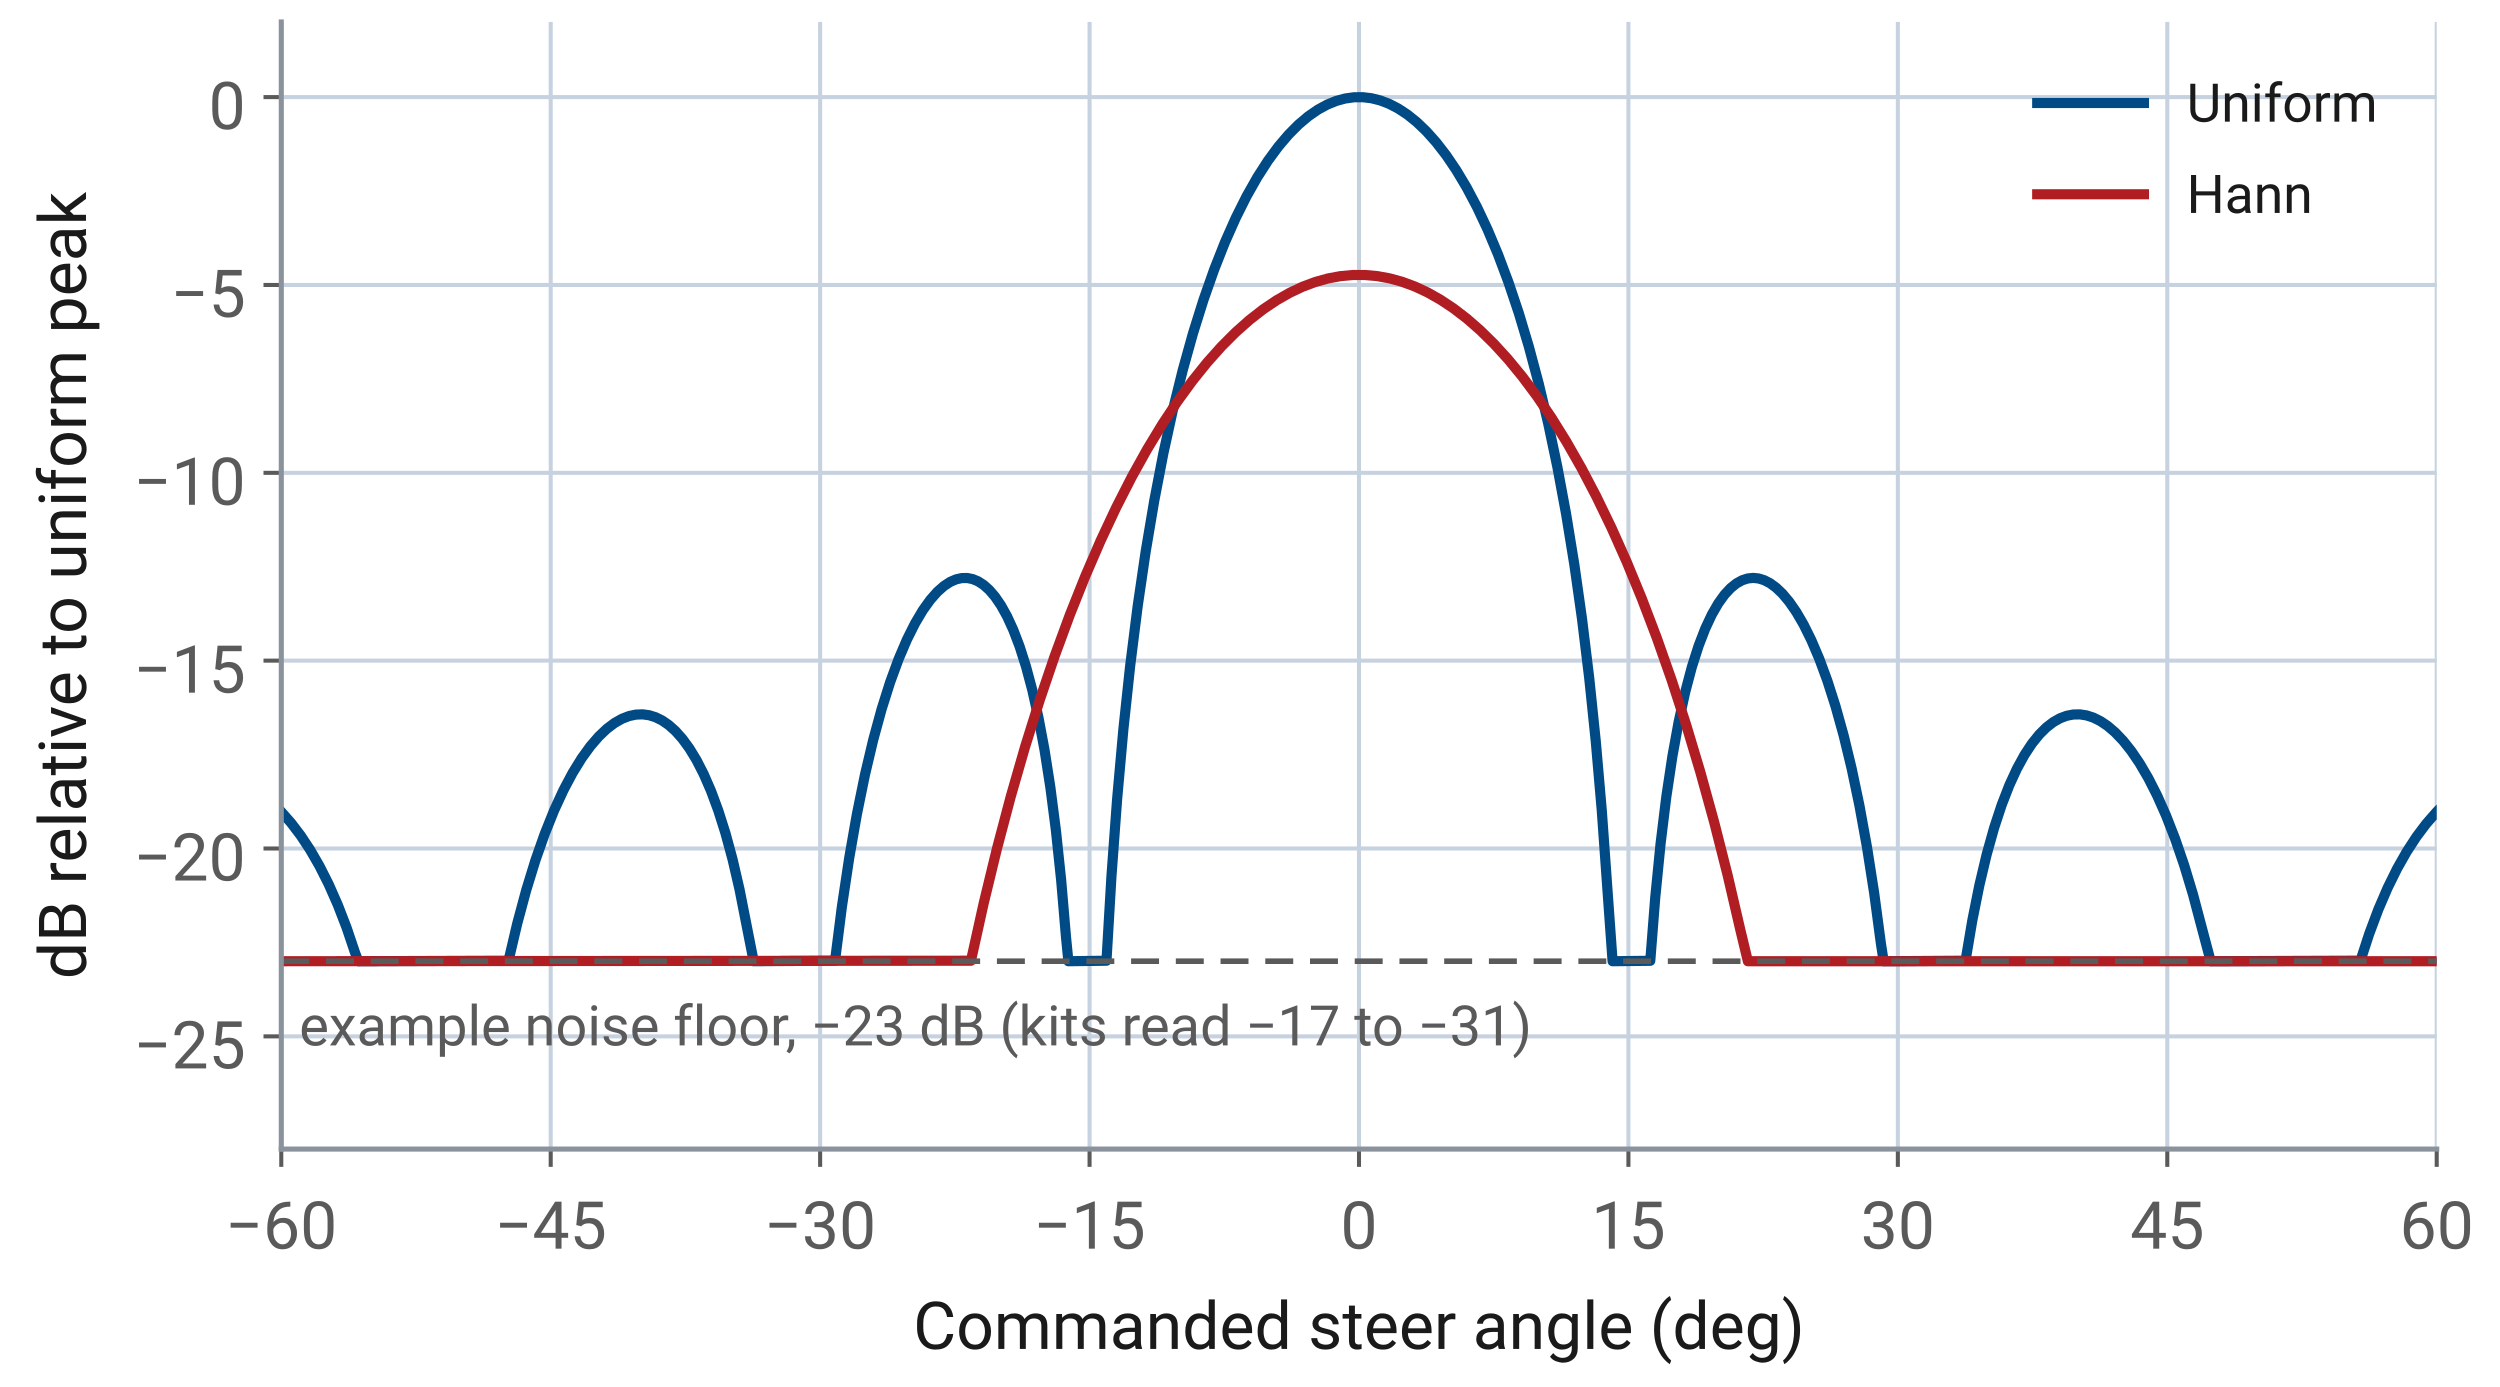
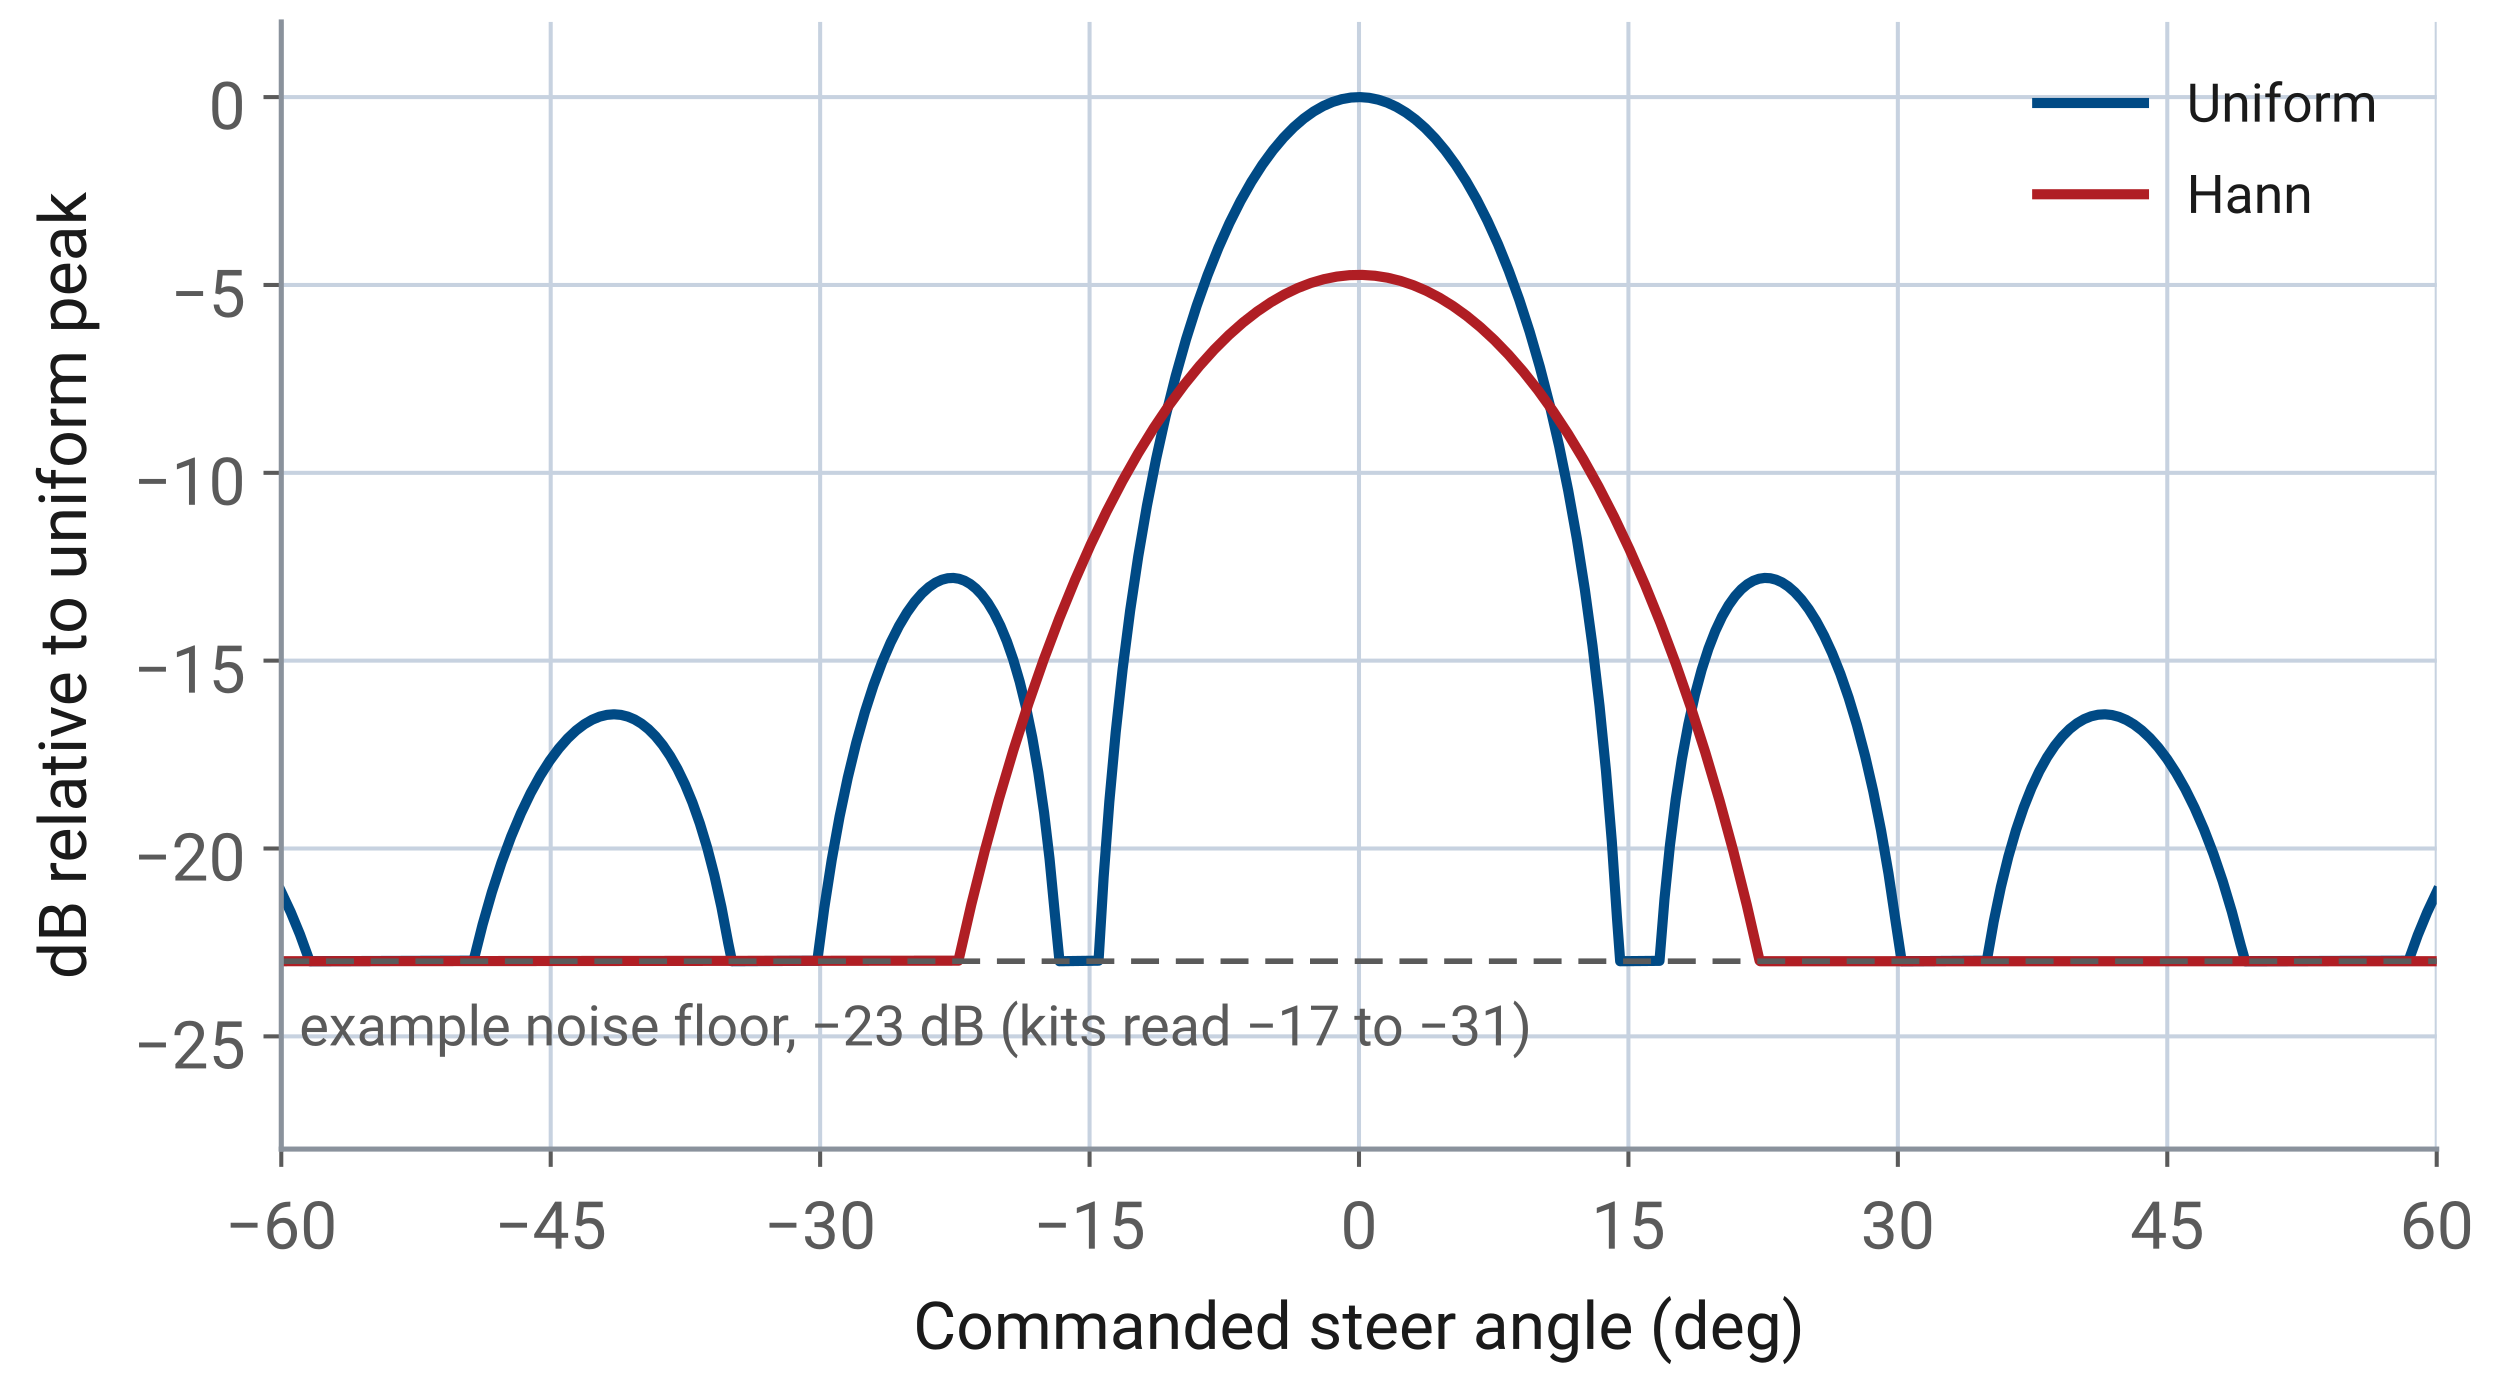
<svg xmlns="http://www.w3.org/2000/svg" xmlns:xlink="http://www.w3.org/1999/xlink" width="491.873pt" height="272.859pt" viewBox="0 0 491.873 272.859" version="1.1">
  <defs>
    <style type="text/css">*{stroke-linejoin: round; stroke-linecap: butt}</style>
  </defs>
  <g id="figure_1">
    <g id="patch_1">
      <path d="M 0 272.859  L 491.873 272.859  L 491.873 0  L 0 0  L 0 272.859  z " style="fill: none" />
    </g>
    <g id="axes_1">
      <g id="patch_2">
        <path d="M 55.341 226.08  L 479.421 226.08  L 479.421 4.32  L 55.341 4.32  L 55.341 226.08  z " style="fill: none" />
      </g>
      <g id="matplotlib.axis_1">
        <g id="xtick_1">
          <g id="line2d_1">
-             <path d="M 55.341 226.08  L 55.341 4.32  " clip-path="url(#pc468fbc22d)" style="fill: none; stroke: #c7d2e0; stroke-width: 0.8; stroke-linecap: square" />
+             <path d="M 55.341 226.08  L 55.341 4.32  " clip-path="url(#p405f46ace7)" style="fill: none; stroke: #c7d2e0; stroke-width: 0.8; stroke-linecap: square" />
          </g>
          <g id="line2d_2">
            <defs>
-               <path id="m054ef8d9ee" d="M 0 0  L 0 3.5  " style="stroke: #5a5a5a; stroke-width: 0.8" />
+               <path id="mdbad3b40ba" d="M 0 0  L 0 3.5  " style="stroke: #5a5a5a; stroke-width: 0.8" />
            </defs>
            <g>
-               <use xlink:href="#m054ef8d9ee" x="55.341" y="226.08" style="fill: #5a5a5a; stroke: #5a5a5a; stroke-width: 0.8" />
+               <use xlink:href="#mdbad3b40ba" x="55.341" y="226.08" style="fill: #5a5a5a; stroke: #5a5a5a; stroke-width: 0.8" />
            </g>
          </g>
          <g id="text_1">
            <text style="font-size: 13px; font-family:'Source Sans Pro', 'Segoe UI', Roboto, Helvetica, Arial, sans-serif; text-anchor: middle; fill: #5a5a5a" x="55.341" y="245.674" transform="rotate(-0 55.34121 245.6738)">−60</text>
          </g>
        </g>
        <g id="xtick_2">
          <g id="line2d_3">
-             <path d="M 108.351 226.08  L 108.351 4.32  " clip-path="url(#pc468fbc22d)" style="fill: none; stroke: #c7d2e0; stroke-width: 0.8; stroke-linecap: square" />
+             <path d="M 108.351 226.08  L 108.351 4.32  " clip-path="url(#p405f46ace7)" style="fill: none; stroke: #c7d2e0; stroke-width: 0.8; stroke-linecap: square" />
          </g>
          <g id="line2d_4">
            <g>
-               <use xlink:href="#m054ef8d9ee" x="108.351" y="226.08" style="fill: #5a5a5a; stroke: #5a5a5a; stroke-width: 0.8" />
+               <use xlink:href="#mdbad3b40ba" x="108.351" y="226.08" style="fill: #5a5a5a; stroke: #5a5a5a; stroke-width: 0.8" />
            </g>
          </g>
          <g id="text_2">
            <text style="font-size: 13px; font-family:'Source Sans Pro', 'Segoe UI', Roboto, Helvetica, Arial, sans-serif; text-anchor: middle; fill: #5a5a5a" x="108.351" y="245.674" transform="rotate(-0 108.3512 245.6738)">−45</text>
          </g>
        </g>
        <g id="xtick_3">
          <g id="line2d_5">
-             <path d="M 161.361 226.08  L 161.361 4.32  " clip-path="url(#pc468fbc22d)" style="fill: none; stroke: #c7d2e0; stroke-width: 0.8; stroke-linecap: square" />
+             <path d="M 161.361 226.08  L 161.361 4.32  " clip-path="url(#p405f46ace7)" style="fill: none; stroke: #c7d2e0; stroke-width: 0.8; stroke-linecap: square" />
          </g>
          <g id="line2d_6">
            <g>
-               <use xlink:href="#m054ef8d9ee" x="161.361" y="226.08" style="fill: #5a5a5a; stroke: #5a5a5a; stroke-width: 0.8" />
+               <use xlink:href="#mdbad3b40ba" x="161.361" y="226.08" style="fill: #5a5a5a; stroke: #5a5a5a; stroke-width: 0.8" />
            </g>
          </g>
          <g id="text_3">
            <text style="font-size: 13px; font-family:'Source Sans Pro', 'Segoe UI', Roboto, Helvetica, Arial, sans-serif; text-anchor: middle; fill: #5a5a5a" x="161.361" y="245.674" transform="rotate(-0 161.3612 245.6738)">−30</text>
          </g>
        </g>
        <g id="xtick_4">
          <g id="line2d_7">
-             <path d="M 214.371 226.08  L 214.371 4.32  " clip-path="url(#pc468fbc22d)" style="fill: none; stroke: #c7d2e0; stroke-width: 0.8; stroke-linecap: square" />
+             <path d="M 214.371 226.08  L 214.371 4.32  " clip-path="url(#p405f46ace7)" style="fill: none; stroke: #c7d2e0; stroke-width: 0.8; stroke-linecap: square" />
          </g>
          <g id="line2d_8">
            <g>
-               <use xlink:href="#m054ef8d9ee" x="214.371" y="226.08" style="fill: #5a5a5a; stroke: #5a5a5a; stroke-width: 0.8" />
+               <use xlink:href="#mdbad3b40ba" x="214.371" y="226.08" style="fill: #5a5a5a; stroke: #5a5a5a; stroke-width: 0.8" />
            </g>
          </g>
          <g id="text_4">
            <text style="font-size: 13px; font-family:'Source Sans Pro', 'Segoe UI', Roboto, Helvetica, Arial, sans-serif; text-anchor: middle; fill: #5a5a5a" x="214.371" y="245.674" transform="rotate(-0 214.3712 245.6738)">−15</text>
          </g>
        </g>
        <g id="xtick_5">
          <g id="line2d_9">
-             <path d="M 267.381 226.08  L 267.381 4.32  " clip-path="url(#pc468fbc22d)" style="fill: none; stroke: #c7d2e0; stroke-width: 0.8; stroke-linecap: square" />
+             <path d="M 267.381 226.08  L 267.381 4.32  " clip-path="url(#p405f46ace7)" style="fill: none; stroke: #c7d2e0; stroke-width: 0.8; stroke-linecap: square" />
          </g>
          <g id="line2d_10">
            <g>
-               <use xlink:href="#m054ef8d9ee" x="267.381" y="226.08" style="fill: #5a5a5a; stroke: #5a5a5a; stroke-width: 0.8" />
+               <use xlink:href="#mdbad3b40ba" x="267.381" y="226.08" style="fill: #5a5a5a; stroke: #5a5a5a; stroke-width: 0.8" />
            </g>
          </g>
          <g id="text_5">
            <text style="font-size: 13px; font-family:'Source Sans Pro', 'Segoe UI', Roboto, Helvetica, Arial, sans-serif; text-anchor: middle; fill: #5a5a5a" x="267.381" y="245.674" transform="rotate(-0 267.3812 245.6738)">0</text>
          </g>
        </g>
        <g id="xtick_6">
          <g id="line2d_11">
-             <path d="M 320.391 226.08  L 320.391 4.32  " clip-path="url(#pc468fbc22d)" style="fill: none; stroke: #c7d2e0; stroke-width: 0.8; stroke-linecap: square" />
+             <path d="M 320.391 226.08  L 320.391 4.32  " clip-path="url(#p405f46ace7)" style="fill: none; stroke: #c7d2e0; stroke-width: 0.8; stroke-linecap: square" />
          </g>
          <g id="line2d_12">
            <g>
-               <use xlink:href="#m054ef8d9ee" x="320.391" y="226.08" style="fill: #5a5a5a; stroke: #5a5a5a; stroke-width: 0.8" />
+               <use xlink:href="#mdbad3b40ba" x="320.391" y="226.08" style="fill: #5a5a5a; stroke: #5a5a5a; stroke-width: 0.8" />
            </g>
          </g>
          <g id="text_6">
            <text style="font-size: 13px; font-family:'Source Sans Pro', 'Segoe UI', Roboto, Helvetica, Arial, sans-serif; text-anchor: middle; fill: #5a5a5a" x="320.391" y="245.674" transform="rotate(-0 320.3912 245.6738)">15</text>
          </g>
        </g>
        <g id="xtick_7">
          <g id="line2d_13">
-             <path d="M 373.401 226.08  L 373.401 4.32  " clip-path="url(#pc468fbc22d)" style="fill: none; stroke: #c7d2e0; stroke-width: 0.8; stroke-linecap: square" />
+             <path d="M 373.401 226.08  L 373.401 4.32  " clip-path="url(#p405f46ace7)" style="fill: none; stroke: #c7d2e0; stroke-width: 0.8; stroke-linecap: square" />
          </g>
          <g id="line2d_14">
            <g>
-               <use xlink:href="#m054ef8d9ee" x="373.401" y="226.08" style="fill: #5a5a5a; stroke: #5a5a5a; stroke-width: 0.8" />
+               <use xlink:href="#mdbad3b40ba" x="373.401" y="226.08" style="fill: #5a5a5a; stroke: #5a5a5a; stroke-width: 0.8" />
            </g>
          </g>
          <g id="text_7">
            <text style="font-size: 13px; font-family:'Source Sans Pro', 'Segoe UI', Roboto, Helvetica, Arial, sans-serif; text-anchor: middle; fill: #5a5a5a" x="373.401" y="245.674" transform="rotate(-0 373.4012 245.6738)">30</text>
          </g>
        </g>
        <g id="xtick_8">
          <g id="line2d_15">
-             <path d="M 426.411 226.08  L 426.411 4.32  " clip-path="url(#pc468fbc22d)" style="fill: none; stroke: #c7d2e0; stroke-width: 0.8; stroke-linecap: square" />
+             <path d="M 426.411 226.08  L 426.411 4.32  " clip-path="url(#p405f46ace7)" style="fill: none; stroke: #c7d2e0; stroke-width: 0.8; stroke-linecap: square" />
          </g>
          <g id="line2d_16">
            <g>
-               <use xlink:href="#m054ef8d9ee" x="426.411" y="226.08" style="fill: #5a5a5a; stroke: #5a5a5a; stroke-width: 0.8" />
+               <use xlink:href="#mdbad3b40ba" x="426.411" y="226.08" style="fill: #5a5a5a; stroke: #5a5a5a; stroke-width: 0.8" />
            </g>
          </g>
          <g id="text_8">
            <text style="font-size: 13px; font-family:'Source Sans Pro', 'Segoe UI', Roboto, Helvetica, Arial, sans-serif; text-anchor: middle; fill: #5a5a5a" x="426.411" y="245.674" transform="rotate(-0 426.4112 245.6738)">45</text>
          </g>
        </g>
        <g id="xtick_9">
          <g id="line2d_17">
-             <path d="M 479.421 226.08  L 479.421 4.32  " clip-path="url(#pc468fbc22d)" style="fill: none; stroke: #c7d2e0; stroke-width: 0.8; stroke-linecap: square" />
+             <path d="M 479.421 226.08  L 479.421 4.32  " clip-path="url(#p405f46ace7)" style="fill: none; stroke: #c7d2e0; stroke-width: 0.8; stroke-linecap: square" />
          </g>
          <g id="line2d_18">
            <g>
-               <use xlink:href="#m054ef8d9ee" x="479.421" y="226.08" style="fill: #5a5a5a; stroke: #5a5a5a; stroke-width: 0.8" />
+               <use xlink:href="#mdbad3b40ba" x="479.421" y="226.08" style="fill: #5a5a5a; stroke: #5a5a5a; stroke-width: 0.8" />
            </g>
          </g>
          <g id="text_9">
            <text style="font-size: 13px; font-family:'Source Sans Pro', 'Segoe UI', Roboto, Helvetica, Arial, sans-serif; text-anchor: middle; fill: #5a5a5a" x="479.421" y="245.674" transform="rotate(-0 479.4212 245.6738)">60</text>
          </g>
        </g>
        <g id="text_10">
          <text style="font-size: 13px; font-family:'Source Sans Pro', 'Segoe UI', Roboto, Helvetica, Arial, sans-serif; text-anchor: middle; fill: #1a1a1a" x="267.381" y="265.403" transform="rotate(-0 267.3812 265.4032)">Commanded steer angle  (deg)</text>
        </g>
      </g>
      <g id="matplotlib.axis_2">
        <g id="ytick_1">
          <g id="line2d_19">
-             <path d="M 55.341 203.904  L 479.421 203.904  " clip-path="url(#pc468fbc22d)" style="fill: none; stroke: #c7d2e0; stroke-width: 0.8; stroke-linecap: square" />
+             <path d="M 55.341 203.904  L 479.421 203.904  " clip-path="url(#p405f46ace7)" style="fill: none; stroke: #c7d2e0; stroke-width: 0.8; stroke-linecap: square" />
          </g>
          <g id="line2d_20">
            <defs>
-               <path id="m43e80d37d2" d="M 0 0  L -3.5 0  " style="stroke: #5a5a5a; stroke-width: 0.8" />
+               <path id="mbbbc97662f" d="M 0 0  L -3.5 0  " style="stroke: #5a5a5a; stroke-width: 0.8" />
            </defs>
            <g>
-               <use xlink:href="#m43e80d37d2" x="55.341" y="203.904" style="fill: #5a5a5a; stroke: #5a5a5a; stroke-width: 0.8" />
+               <use xlink:href="#mbbbc97662f" x="55.341" y="203.904" style="fill: #5a5a5a; stroke: #5a5a5a; stroke-width: 0.8" />
            </g>
          </g>
          <g id="text_11">
            <text style="font-size: 13px; font-family:'Source Sans Pro', 'Segoe UI', Roboto, Helvetica, Arial, sans-serif; text-anchor: end; fill: #5a5a5a" x="48.341" y="210.201" transform="rotate(-0 48.34121 210.2009)">−25</text>
          </g>
        </g>
        <g id="ytick_2">
          <g id="line2d_21">
-             <path d="M 55.341 166.944  L 479.421 166.944  " clip-path="url(#pc468fbc22d)" style="fill: none; stroke: #c7d2e0; stroke-width: 0.8; stroke-linecap: square" />
+             <path d="M 55.341 166.944  L 479.421 166.944  " clip-path="url(#p405f46ace7)" style="fill: none; stroke: #c7d2e0; stroke-width: 0.8; stroke-linecap: square" />
          </g>
          <g id="line2d_22">
            <g>
-               <use xlink:href="#m43e80d37d2" x="55.341" y="166.944" style="fill: #5a5a5a; stroke: #5a5a5a; stroke-width: 0.8" />
+               <use xlink:href="#mbbbc97662f" x="55.341" y="166.944" style="fill: #5a5a5a; stroke: #5a5a5a; stroke-width: 0.8" />
            </g>
          </g>
          <g id="text_12">
            <text style="font-size: 13px; font-family:'Source Sans Pro', 'Segoe UI', Roboto, Helvetica, Arial, sans-serif; text-anchor: end; fill: #5a5a5a" x="48.341" y="173.241" transform="rotate(-0 48.34121 173.2409)">−20</text>
          </g>
        </g>
        <g id="ytick_3">
          <g id="line2d_23">
-             <path d="M 55.341 129.984  L 479.421 129.984  " clip-path="url(#pc468fbc22d)" style="fill: none; stroke: #c7d2e0; stroke-width: 0.8; stroke-linecap: square" />
+             <path d="M 55.341 129.984  L 479.421 129.984  " clip-path="url(#p405f46ace7)" style="fill: none; stroke: #c7d2e0; stroke-width: 0.8; stroke-linecap: square" />
          </g>
          <g id="line2d_24">
            <g>
-               <use xlink:href="#m43e80d37d2" x="55.341" y="129.984" style="fill: #5a5a5a; stroke: #5a5a5a; stroke-width: 0.8" />
+               <use xlink:href="#mbbbc97662f" x="55.341" y="129.984" style="fill: #5a5a5a; stroke: #5a5a5a; stroke-width: 0.8" />
            </g>
          </g>
          <g id="text_13">
            <text style="font-size: 13px; font-family:'Source Sans Pro', 'Segoe UI', Roboto, Helvetica, Arial, sans-serif; text-anchor: end; fill: #5a5a5a" x="48.341" y="136.281" transform="rotate(-0 48.34121 136.2809)">−15</text>
          </g>
        </g>
        <g id="ytick_4">
          <g id="line2d_25">
-             <path d="M 55.341 93.024  L 479.421 93.024  " clip-path="url(#pc468fbc22d)" style="fill: none; stroke: #c7d2e0; stroke-width: 0.8; stroke-linecap: square" />
+             <path d="M 55.341 93.024  L 479.421 93.024  " clip-path="url(#p405f46ace7)" style="fill: none; stroke: #c7d2e0; stroke-width: 0.8; stroke-linecap: square" />
          </g>
          <g id="line2d_26">
            <g>
-               <use xlink:href="#m43e80d37d2" x="55.341" y="93.024" style="fill: #5a5a5a; stroke: #5a5a5a; stroke-width: 0.8" />
+               <use xlink:href="#mbbbc97662f" x="55.341" y="93.024" style="fill: #5a5a5a; stroke: #5a5a5a; stroke-width: 0.8" />
            </g>
          </g>
          <g id="text_14">
            <text style="font-size: 13px; font-family:'Source Sans Pro', 'Segoe UI', Roboto, Helvetica, Arial, sans-serif; text-anchor: end; fill: #5a5a5a" x="48.341" y="99.321" transform="rotate(-0 48.34121 99.32088)">−10</text>
          </g>
        </g>
        <g id="ytick_5">
          <g id="line2d_27">
-             <path d="M 55.341 56.064  L 479.421 56.064  " clip-path="url(#pc468fbc22d)" style="fill: none; stroke: #c7d2e0; stroke-width: 0.8; stroke-linecap: square" />
+             <path d="M 55.341 56.064  L 479.421 56.064  " clip-path="url(#p405f46ace7)" style="fill: none; stroke: #c7d2e0; stroke-width: 0.8; stroke-linecap: square" />
          </g>
          <g id="line2d_28">
            <g>
-               <use xlink:href="#m43e80d37d2" x="55.341" y="56.064" style="fill: #5a5a5a; stroke: #5a5a5a; stroke-width: 0.8" />
+               <use xlink:href="#mbbbc97662f" x="55.341" y="56.064" style="fill: #5a5a5a; stroke: #5a5a5a; stroke-width: 0.8" />
            </g>
          </g>
          <g id="text_15">
            <text style="font-size: 13px; font-family:'Source Sans Pro', 'Segoe UI', Roboto, Helvetica, Arial, sans-serif; text-anchor: end; fill: #5a5a5a" x="48.341" y="62.361" transform="rotate(-0 48.34121 62.36088)">−5</text>
          </g>
        </g>
        <g id="ytick_6">
          <g id="line2d_29">
-             <path d="M 55.341 19.104  L 479.421 19.104  " clip-path="url(#pc468fbc22d)" style="fill: none; stroke: #c7d2e0; stroke-width: 0.8; stroke-linecap: square" />
+             <path d="M 55.341 19.104  L 479.421 19.104  " clip-path="url(#p405f46ace7)" style="fill: none; stroke: #c7d2e0; stroke-width: 0.8; stroke-linecap: square" />
          </g>
          <g id="line2d_30">
            <g>
-               <use xlink:href="#m43e80d37d2" x="55.341" y="19.104" style="fill: #5a5a5a; stroke: #5a5a5a; stroke-width: 0.8" />
+               <use xlink:href="#mbbbc97662f" x="55.341" y="19.104" style="fill: #5a5a5a; stroke: #5a5a5a; stroke-width: 0.8" />
            </g>
          </g>
          <g id="text_16">
            <text style="font-size: 13px; font-family:'Source Sans Pro', 'Segoe UI', Roboto, Helvetica, Arial, sans-serif; text-anchor: end; fill: #5a5a5a" x="48.341" y="25.401" transform="rotate(-0 48.34121 25.40087)">0</text>
          </g>
        </g>
        <g id="text_17">
          <text style="font-size: 13px; font-family:'Source Sans Pro', 'Segoe UI', Roboto, Helvetica, Arial, sans-serif; text-anchor: middle; fill: #1a1a1a" x="16.914" y="115.2" transform="rotate(-90 16.91375 115.2)">dB relative to uniform peak</text>
        </g>
      </g>
      <g id="line2d_31">
-         <path d="M 55.341 159.722  L 57.258 161.893  L 59.15 164.378  L 61.019 167.202  L 62.861 170.395  L 64.671 173.984  L 66.447 178.005  L 68.183 182.496  L 69.871 187.489  L 70.502 189.12  L 100.047 189.017  L 101.759 181.731  L 103.527 175.163  L 105.338 169.278  L 107.174 164.05  L 109.019 159.457  L 110.853 155.475  L 112.664 152.063  L 114.434 149.191  L 116.152 146.817  L 117.808 144.898  L 119.398 143.387  L 120.92 142.242  L 122.375 141.419  L 123.769 140.881  L 125.113 140.597  L 126.42 140.547  L 127.705 140.719  L 128.983 141.115  L 130.268 141.75  L 131.57 142.644  L 132.895 143.829  L 134.247 145.343  L 135.625 147.227  L 137.027 149.529  L 138.448 152.298  L 139.879 155.585  L 141.31 159.441  L 142.733 163.928  L 144.136 169.098  L 145.506 175.019  L 146.834 181.764  L 148.281 189.12  L 164.293 189.012  L 165.642 178.394  L 167.081 168.804  L 168.597 160.174  L 170.177 152.444  L 171.804 145.568  L 173.463 139.503  L 175.133 134.222  L 176.798 129.679  L 178.436 125.838  L 180.029 122.653  L 181.563 120.067  L 183.029 118.019  L 184.421 116.444  L 185.733 115.284  L 186.97 114.478  L 188.139 113.976  L 189.252 113.734  L 190.329 113.726  L 191.389 113.941  L 192.449 114.385  L 193.525 115.081  L 194.628 116.066  L 195.765 117.387  L 196.936 119.099  L 198.14 121.263  L 199.367 123.941  L 200.61 127.202  L 201.858 131.118  L 203.099 135.758  L 204.321 141.21  L 205.511 147.558  L 206.658 154.914  L 207.75 163.386  L 208.779 173.142  L 209.733 184.365  L 210.205 189.12  L 217.698 189.019  L 218.684 172.315  L 219.791 157.253  L 221.021 143.518  L 222.37 130.909  L 223.836 119.269  L 225.416 108.483  L 227.102 98.49  L 228.885 89.237  L 230.757 80.689  L 232.705 72.817  L 234.716 65.601  L 236.779 59.019  L 238.878 53.051  L 241.001 47.675  L 243.132 42.874  L 245.26 38.618  L 247.373 34.881  L 249.459 31.636  L 251.51 28.846  L 253.522 26.479  L 255.488 24.502  L 257.407 22.882  L 259.281 21.586  L 261.11 20.587  L 262.899 19.86  L 264.656 19.383  L 266.393 19.141  L 268.115 19.124  L 269.836 19.33  L 271.564 19.762  L 273.31 20.429  L 275.086 21.348  L 276.894 22.537  L 278.741 24.022  L 280.628 25.829  L 282.558 27.989  L 284.525 30.53  L 286.526 33.485  L 288.556 36.886  L 290.608 40.764  L 292.67 45.144  L 294.732 50.054  L 296.783 55.521  L 298.811 61.567  L 300.801 68.212  L 302.739 75.463  L 304.615 83.358  L 306.415 91.903  L 308.13 101.136  L 309.749 111.088  L 311.266 121.806  L 312.673 133.364  L 313.966 145.85  L 315.143 159.4  L 316.201 174.182  L 317.274 189.12  L 324.69 189.032  L 325.663 176.641  L 326.718 165.975  L 327.847 156.763  L 329.04 148.817  L 330.283 141.994  L 331.566 136.161  L 332.872 131.227  L 334.19 127.096  L 335.504 123.683  L 336.803 120.911  L 338.075 118.703  L 339.31 116.991  L 340.503 115.705  L 341.654 114.782  L 342.767 114.166  L 343.851 113.816  L 344.922 113.702  L 345.998 113.811  L 347.098 114.149  L 348.24 114.737  L 349.435 115.609  L 350.694 116.809  L 352.022 118.391  L 353.419 120.41  L 354.877 122.918  L 356.39 125.976  L 357.949 129.638  L 359.536 133.951  L 361.137 138.957  L 362.733 144.692  L 364.307 151.195  L 365.842 158.496  L 367.321 166.629  L 368.734 175.66  L 370.064 185.625  L 370.605 189.12  L 386.715 189.019  L 388.043 181.14  L 389.431 174.209  L 390.865 168.16  L 392.334 162.907  L 393.826 158.374  L 395.329 154.505  L 396.829 151.242  L 398.316 148.527  L 399.779 146.306  L 401.213 144.523  L 402.612 143.128  L 403.977 142.074  L 405.311 141.319  L 406.62 140.829  L 407.916 140.579  L 409.212 140.555  L 410.521 140.755  L 411.86 141.186  L 413.238 141.868  L 414.667 142.826  L 416.154 144.097  L 417.702 145.72  L 419.308 147.733  L 420.967 150.176  L 422.674 153.094  L 424.418 156.525  L 426.183 160.497  L 427.959 165.051  L 429.727 170.207  L 431.471 175.989  L 433.178 182.43  L 434.951 189.12  L 464.419 189.01  L 466.148 183.71  L 467.926 178.962  L 469.75 174.717  L 471.61 170.941  L 473.503 167.596  L 475.422 164.648  L 477.364 162.066  L 479.328 159.82  L 479.421 159.722  L 479.421 159.722  " clip-path="url(#pc468fbc22d)" style="fill: none; stroke: #004a85; stroke-width: 2; stroke-linecap: square" />
+         <path d="M 55.341 175.495  L 57.199 179.451  L 59.01 183.834  L 60.769 188.686  L 61.032 189.12  L 93.169 189.011  L 94.948 181.925  L 96.784 175.505  L 98.666 169.723  L 100.575 164.565  L 102.494 160.008  L 104.405 156.031  L 106.292 152.605  L 108.142 149.697  L 109.942 147.273  L 111.683 145.29  L 113.358 143.712  L 114.967 142.495  L 116.509 141.601  L 117.988 140.996  L 119.417 140.649  L 120.803 140.538  L 122.163 140.652  L 123.509 140.989  L 124.856 141.557  L 126.21 142.373  L 127.583 143.463  L 128.98 144.863  L 130.401 146.608  L 131.843 148.74  L 133.3 151.301  L 134.769 154.339  L 136.24 157.904  L 137.703 162.045  L 139.15 166.821  L 140.568 172.284  L 141.946 178.495  L 143.274 185.522  L 144.011 189.12  L 160.802 189.03  L 162.178 178.607  L 163.643 169.173  L 165.189 160.652  L 166.797 153.004  L 168.457 146.175  L 170.148 140.138  L 171.855 134.851  L 173.556 130.287  L 175.234 126.407  L 176.872 123.164  L 178.454 120.511  L 179.97 118.389  L 181.412 116.741  L 182.777 115.509  L 184.068 114.634  L 185.29 114.068  L 186.453 113.769  L 187.577 113.708  L 188.677 113.871  L 189.772 114.259  L 190.877 114.891  L 192.006 115.798  L 193.165 117.02  L 194.355 118.608  L 195.577 120.62  L 196.822 123.11  L 198.087 126.148  L 199.359 129.799  L 200.626 134.126  L 201.879 139.219  L 203.104 145.145  L 204.289 152.001  L 205.423 159.899  L 206.497 168.972  L 207.498 179.37  L 208.453 189.12  L 216.139 189.012  L 217.141 172.549  L 218.265 157.685  L 219.511 144.115  L 220.876 131.646  L 222.357 120.125  L 223.953 109.44  L 225.654 99.531  L 227.457 90.334  L 229.349 81.82  L 231.319 73.971  L 233.354 66.759  L 235.445 60.157  L 237.576 54.155  L 239.731 48.74  L 241.899 43.883  L 244.067 39.562  L 246.225 35.75  L 248.359 32.422  L 250.463 29.545  L 252.53 27.089  L 254.555 25.022  L 256.535 23.314  L 258.468 21.936  L 260.357 20.857  L 262.207 20.053  L 264.026 19.502  L 265.82 19.19  L 267.599 19.106  L 269.372 19.244  L 271.15 19.607  L 272.942 20.2  L 274.758 21.038  L 276.605 22.138  L 278.487 23.521  L 280.408 25.213  L 282.37 27.242  L 284.368 29.633  L 286.401 32.419  L 288.463 35.627  L 290.549 39.29  L 292.648 43.432  L 294.75 48.079  L 296.844 53.254  L 298.92 58.984  L 300.963 65.289  L 302.959 72.176  L 304.896 79.668  L 306.765 87.793  L 308.551 96.563  L 310.248 106.017  L 311.843 116.184  L 313.333 127.127  L 314.711 138.922  L 315.973 151.66  L 317.118 165.51  L 318.144 180.655  L 318.769 189.12  L 326.501 189.044  L 327.487 176.862  L 328.557 166.324  L 329.702 157.206  L 330.911 149.324  L 332.173 142.529  L 333.474 136.708  L 334.802 131.761  L 336.143 127.599  L 337.484 124.143  L 338.812 121.318  L 340.114 119.056  L 341.383 117.281  L 342.613 115.932  L 343.803 114.948  L 344.956 114.275  L 346.08 113.872  L 347.19 113.708  L 348.301 113.768  L 349.433 114.054  L 350.602 114.582  L 351.823 115.384  L 353.106 116.498  L 354.455 117.972  L 355.871 119.857  L 357.35 122.206  L 358.887 125.075  L 360.469 128.51  L 362.086 132.564  L 363.719 137.269  L 365.354 142.673  L 366.974 148.807  L 368.559 155.697  L 370.093 163.375  L 371.564 171.884  L 372.961 181.289  L 374.146 189.12  L 390.902 189.017  L 392.26 181.302  L 393.675 174.51  L 395.138 168.556  L 396.638 163.361  L 398.162 158.866  L 399.699 155.008  L 401.239 151.73  L 402.769 148.986  L 404.28 146.72  L 405.766 144.881  L 407.224 143.423  L 408.65 142.305  L 410.05 141.485  L 411.425 140.933  L 412.788 140.623  L 414.15 140.54  L 415.526 140.68  L 416.928 141.048  L 418.367 141.658  L 419.854 142.534  L 421.396 143.706  L 423 145.208  L 424.662 147.077  L 426.379 149.35  L 428.147 152.066  L 429.955 155.259  L 431.789 158.959  L 433.636 163.194  L 435.484 167.995  L 437.315 173.384  L 439.115 179.381  L 440.867 186.003  L 441.755 189.12  L 473.882 189.015  L 475.689 183.999  L 477.55 179.481  L 479.421 175.495  L 479.421 175.495  " clip-path="url(#p405f46ace7)" style="fill: none; stroke: #004a85; stroke-width: 2; stroke-linecap: square" />
      </g>
      <g id="line2d_32">
-         <path d="M 55.341 189.12  L 191.036 189.018  L 193.528 177.776  L 196.138 167.015  L 198.855 156.753  L 201.665 147.002  L 204.551 137.779  L 207.501 129.091  L 210.496 120.955  L 213.523 113.368  L 216.568 106.328  L 219.619 99.828  L 222.665 93.857  L 225.694 88.4  L 228.697 83.443  L 231.666 78.966  L 234.595 74.945  L 237.481 71.356  L 240.317 68.178  L 243.103 65.387  L 245.838 62.956  L 248.523 60.864  L 251.157 59.09  L 253.744 57.613  L 256.289 56.414  L 258.796 55.476  L 261.272 54.786  L 263.721 54.332  L 266.154 54.107  L 268.579 54.106  L 271.002 54.327  L 273.432 54.772  L 275.879 55.448  L 278.349 56.362  L 280.848 57.526  L 283.382 58.953  L 285.956 60.66  L 288.572 62.665  L 291.236 64.99  L 293.945 67.653  L 296.701 70.677  L 299.503 74.086  L 302.349 77.903  L 305.236 82.15  L 308.157 86.848  L 311.107 92.02  L 314.078 97.682  L 317.06 103.848  L 320.044 110.536  L 323.018 117.751  L 325.971 125.504  L 328.886 133.789  L 331.754 142.614  L 334.555 151.96  L 337.278 161.819  L 339.907 172.184  L 342.43 183.04  L 343.893 189.12  L 479.421 189.12  L 479.421 189.12  " clip-path="url(#pc468fbc22d)" style="fill: none; stroke: #b01e24; stroke-width: 2; stroke-linecap: square" />
+         <path d="M 55.341 189.12  L 188.569 189.013  L 191.11 177.931  L 193.772 167.317  L 196.541 157.176  L 199.404 147.533  L 202.346 138.397  L 205.352 129.783  L 208.405 121.7  L 211.493 114.149  L 214.599 107.134  L 217.713 100.643  L 220.823 94.672  L 223.918 89.201  L 226.99 84.218  L 230.03 79.706  L 233.031 75.645  L 235.989 72.011  L 238.899 68.783  L 241.761 65.935  L 244.574 63.448  L 247.335 61.298  L 250.05 59.464  L 252.716 57.928  L 255.34 56.67  L 257.927 55.674  L 260.482 54.928  L 263.011 54.419  L 265.521 54.14  L 268.02 54.086  L 270.517 54.254  L 273.019 54.645  L 275.534 55.265  L 278.071 56.119  L 280.634 57.219  L 283.229 58.576  L 285.86 60.206  L 288.535 62.126  L 291.254 64.355  L 294.019 66.911  L 296.828 69.815  L 299.683 73.09  L 302.583 76.758  L 305.522 80.839  L 308.496 85.353  L 311.501 90.324  L 314.528 95.764  L 317.571 101.695  L 320.619 108.129  L 323.662 115.076  L 326.686 122.54  L 329.679 130.523  L 332.626 139.024  L 335.515 148.04  L 338.33 157.558  L 341.057 167.57  L 343.681 178.053  L 346.191 189  L 346.329 189.12  L 479.421 189.12  L 479.421 189.12  " clip-path="url(#p405f46ace7)" style="fill: none; stroke: #b01e24; stroke-width: 2; stroke-linecap: square" />
      </g>
      <g id="line2d_33">
-         <path d="M 55.341 189.12  L 479.421 189.12  " clip-path="url(#pc468fbc22d)" style="fill: none; stroke-dasharray: 5.5,3.3; stroke-dashoffset: 0; stroke: #5a5a5a; stroke-width: 1.1" />
+         <path d="M 55.341 189.12  L 479.421 189.12  " clip-path="url(#p405f46ace7)" style="fill: none; stroke-dasharray: 5.5,3.3; stroke-dashoffset: 0; stroke: #5a5a5a; stroke-width: 1.1" />
      </g>
      <g id="patch_3">
        <path d="M 55.341 226.08  L 55.341 4.32  " style="fill: none; stroke: #8a929c; stroke-linejoin: miter; stroke-linecap: square" />
      </g>
      <g id="patch_4">
        <path d="M 55.341 226.08  L 479.421 226.08  " style="fill: none; stroke: #8a929c; stroke-linejoin: miter; stroke-linecap: square" />
      </g>
      <g id="text_18">
        <text style="font-size: 11px; font-family:'Source Sans Pro', 'Segoe UI', Roboto, Helvetica, Arial, sans-serif; text-anchor: start; fill: #5a5a5a" x="58.875" y="205.69" transform="rotate(-0 58.87521 205.6899)">example noise floor, −23 dB (kits read −17 to −31)</text>
      </g>
      <g id="legend_1">
        <g id="line2d_34">
          <path d="M 400.821 20.267  L 411.321 20.267  L 421.821 20.267  " style="fill: none; stroke: #004a85; stroke-width: 2; stroke-linecap: square" />
        </g>
        <g id="text_19">
          <text style="font-size: 10.5px; font-family:'Source Sans Pro', 'Segoe UI', Roboto, Helvetica, Arial, sans-serif; text-anchor: start; fill: #1a1a1a" x="430.221" y="23.942" transform="rotate(-0 430.2205 23.94187)">Uniform</text>
        </g>
        <g id="line2d_35">
          <path d="M 400.821 38.221  L 411.321 38.221  L 421.821 38.221  " style="fill: none; stroke: #b01e24; stroke-width: 2; stroke-linecap: square" />
        </g>
        <g id="text_20">
          <text style="font-size: 10.5px; font-family:'Source Sans Pro', 'Segoe UI', Roboto, Helvetica, Arial, sans-serif; text-anchor: start; fill: #1a1a1a" x="430.221" y="41.896" transform="rotate(-0 430.2205 41.89646)">Hann</text>
        </g>
      </g>
    </g>
  </g>
  <defs>
-     <clipPath id="pc468fbc22d">
+     <clipPath id="p405f46ace7">
      <rect x="55.341" y="4.32" width="424.08" height="221.76" />
    </clipPath>
  </defs>
</svg>
